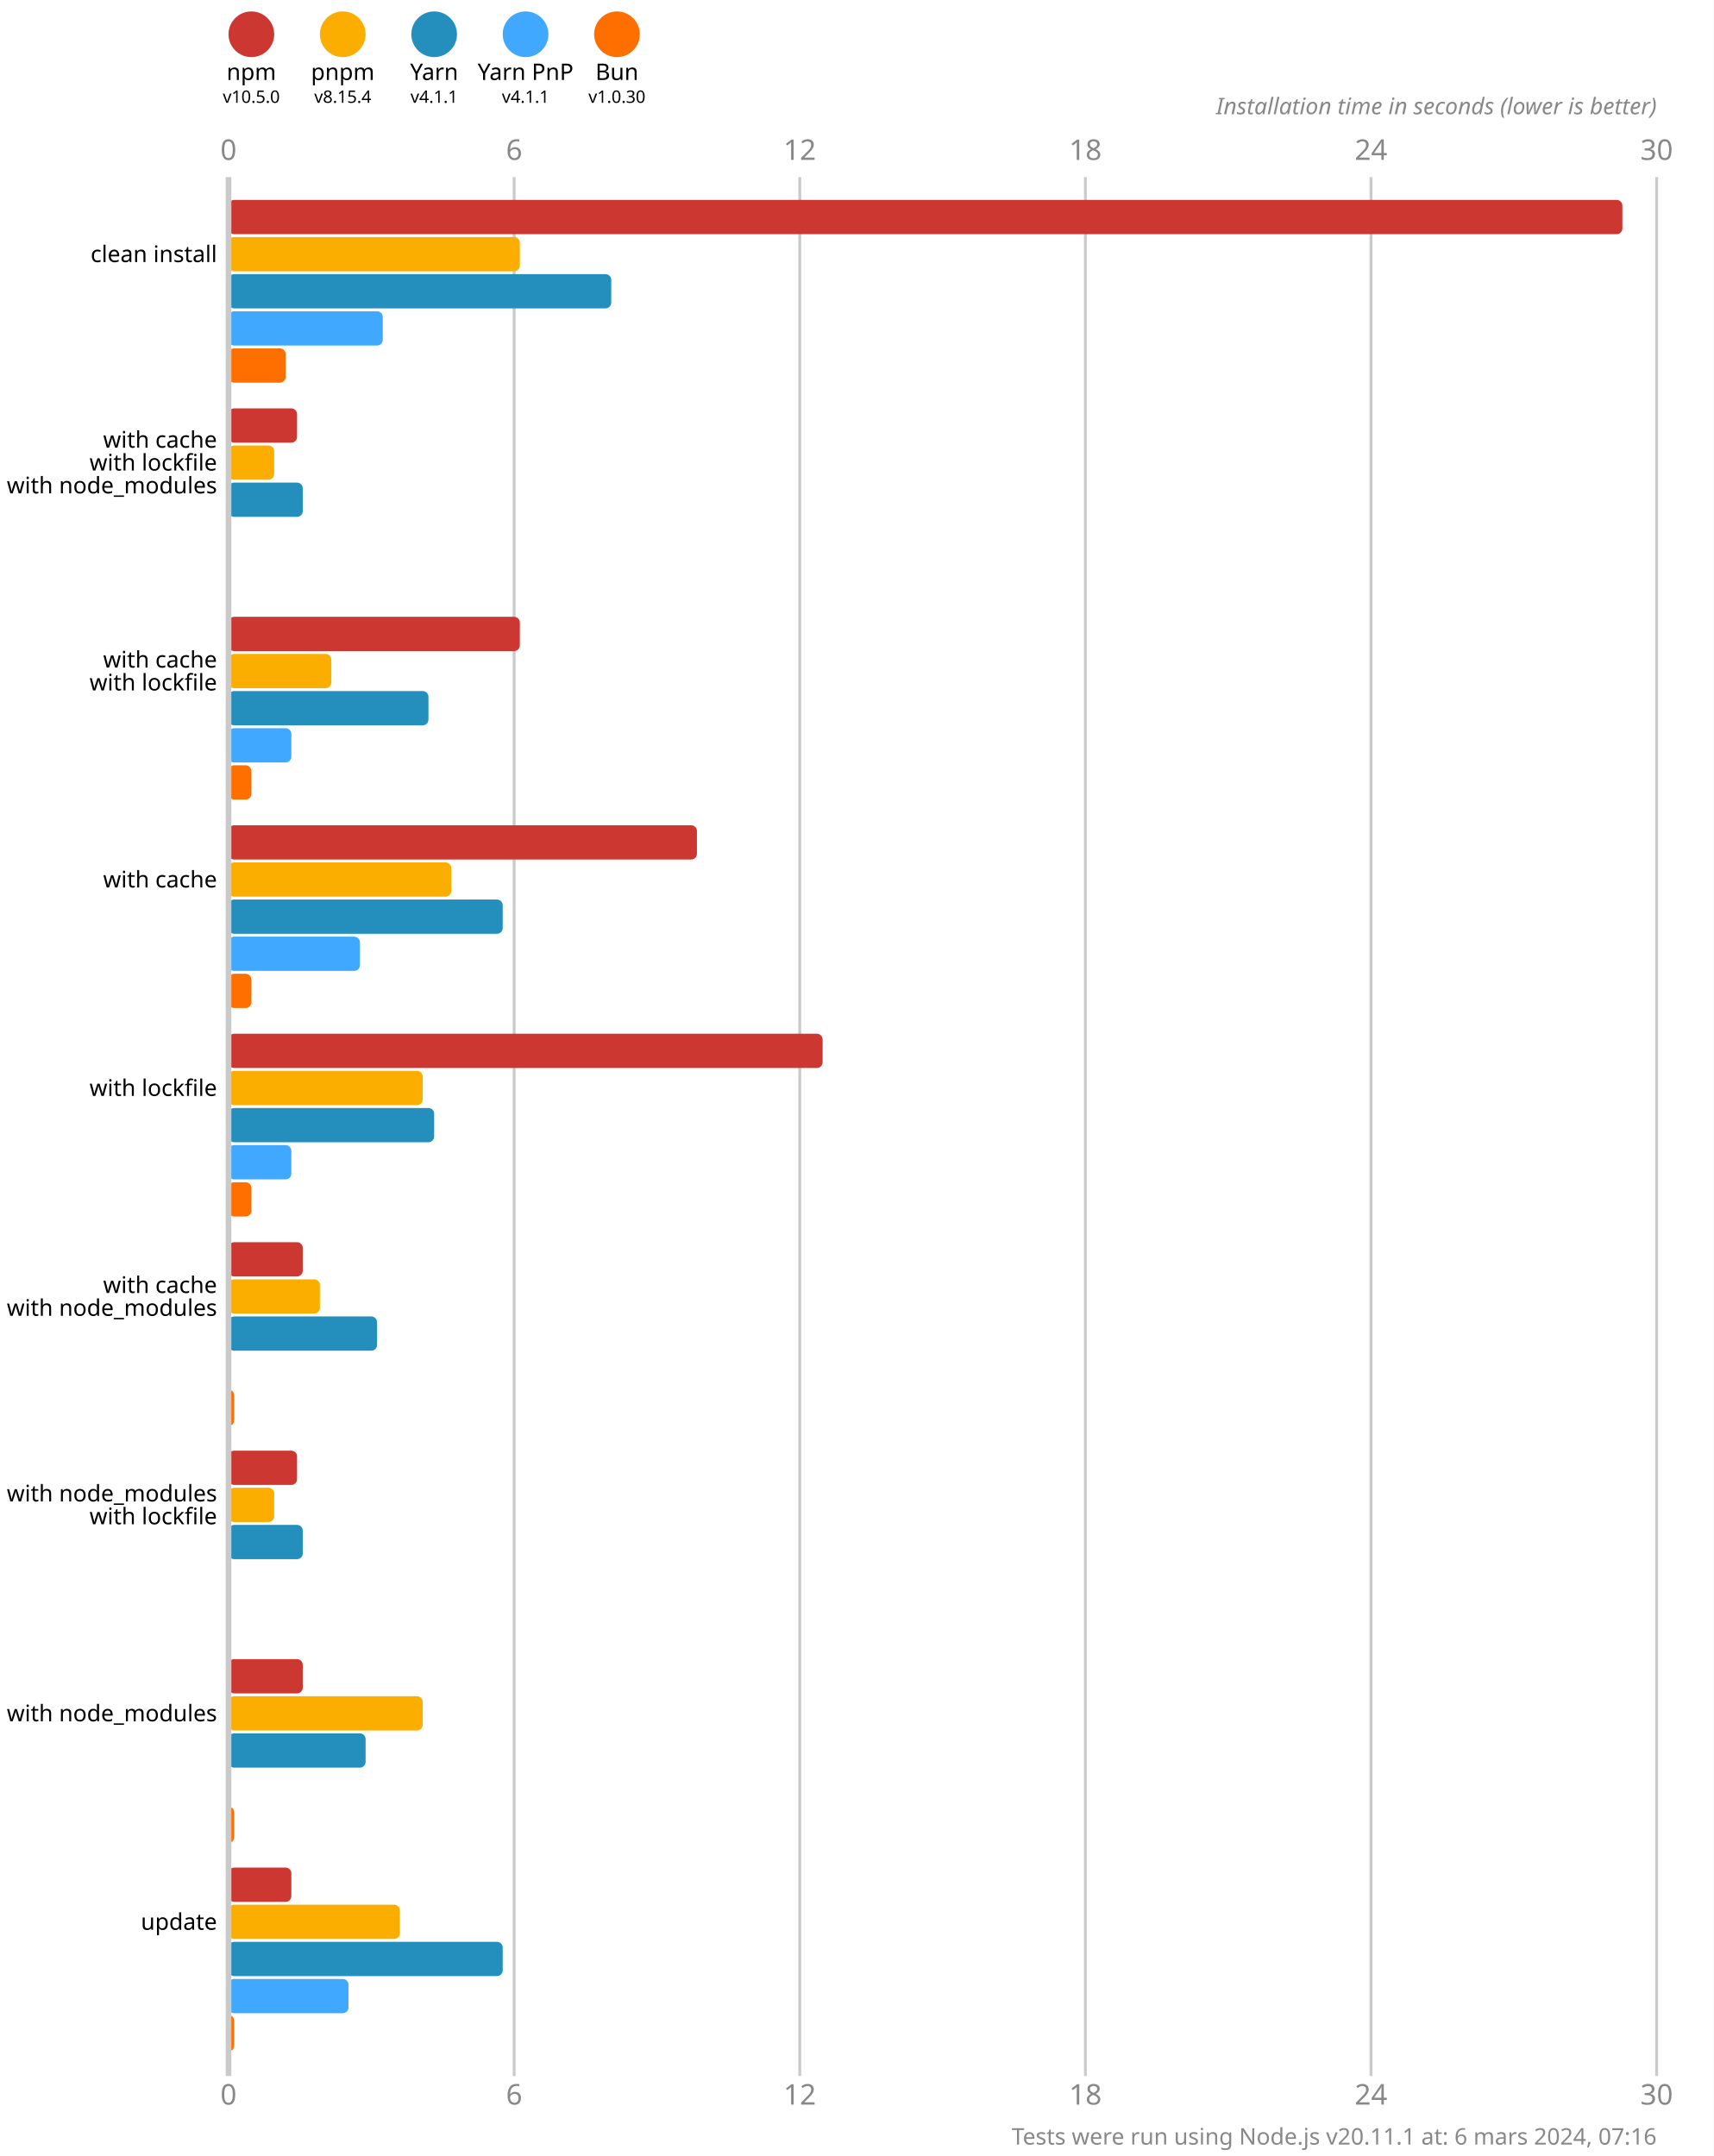
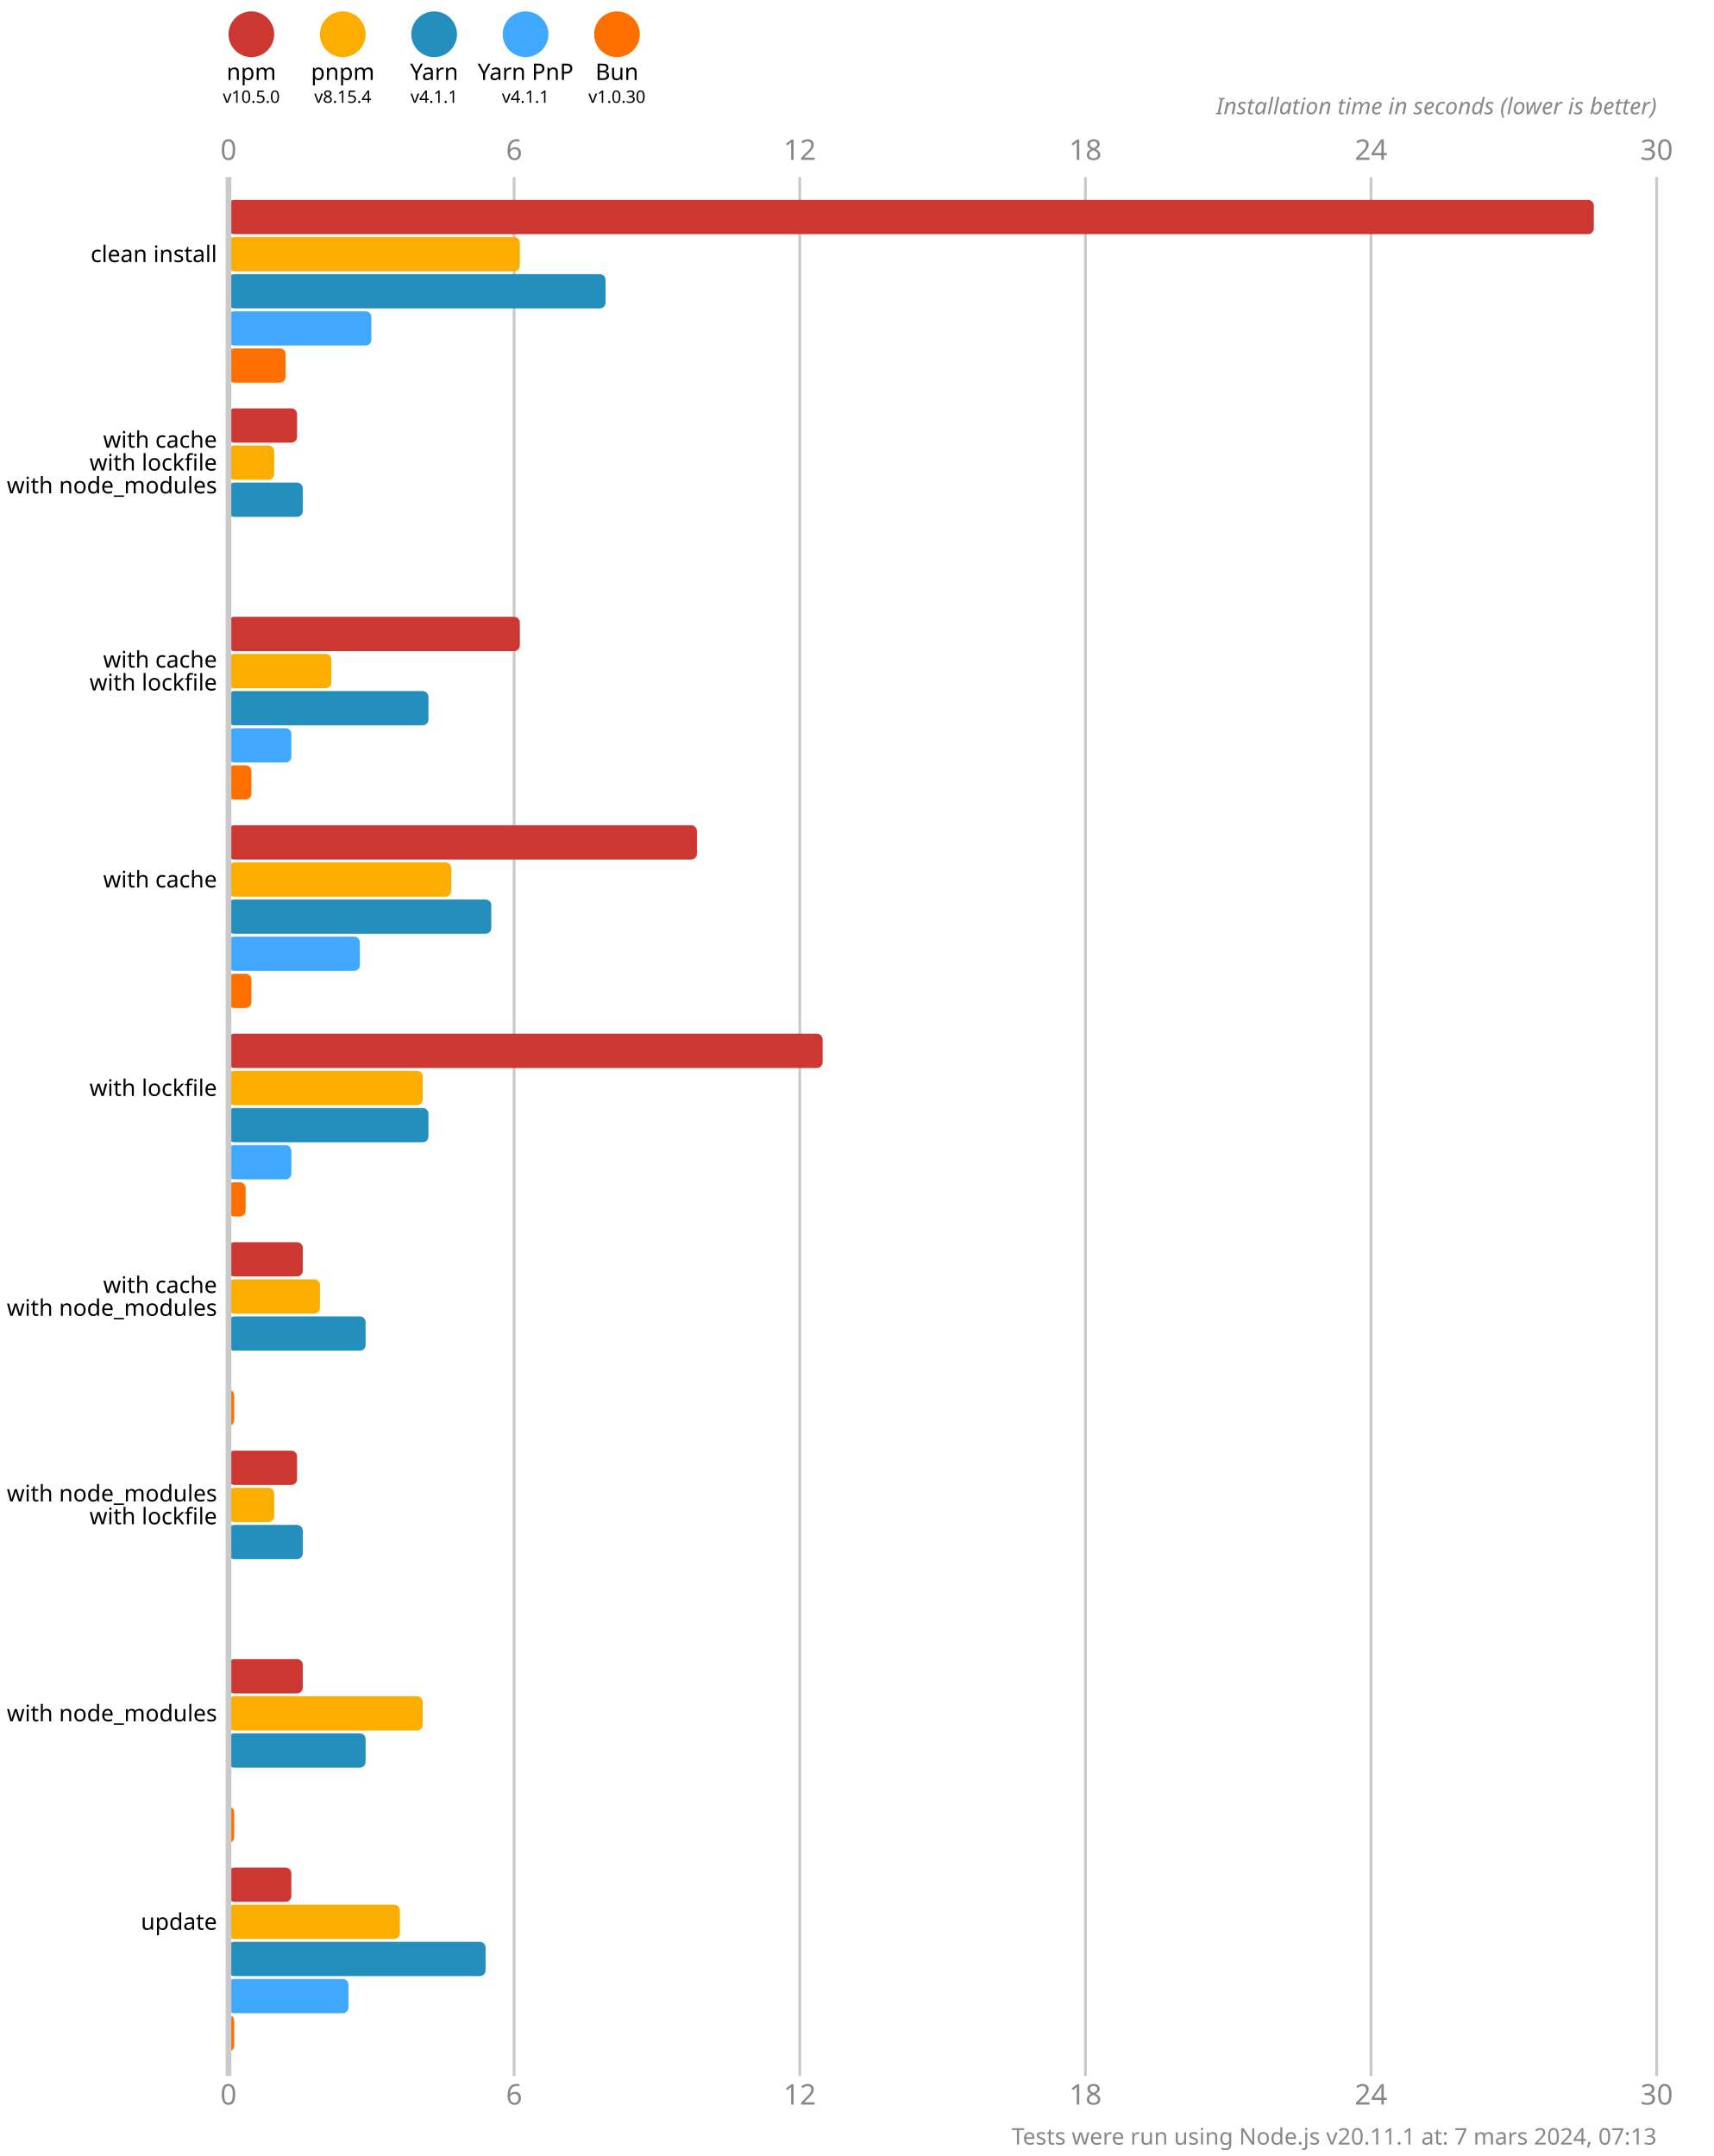
<svg xmlns="http://www.w3.org/2000/svg" version="1.1" viewBox="0 0 300 377.5">
  <style>
    .font { font-family: sans-serif; }
    .s3 { font-size: 3px; }
    .s4 { font-size: 4px; }
    .s5 { font-size: 5px; }
    .line { stroke: #cacaca; }
    .width { stroke-width: 0.5; }
    .text { fill: #888; }
  </style>
  <rect x="0" y="0" width="300" height="377.5" fill="#fff" />
  <circle cx="44" cy="6" r="4" fill="#cd3731" />
  <text x="44" y="14" class="font s4" text-anchor="middle">npm</text>
  <text x="44" y="18" class="font s3" text-anchor="middle">v10.5.0</text>
  <circle cx="60" cy="6" r="4" fill="#fbae00" />
  <text x="60" y="14" class="font s4" text-anchor="middle">pnpm</text>
  <text x="60" y="18" class="font s3" text-anchor="middle">v8.15.4</text>
  <circle cx="76" cy="6" r="4" fill="#248ebd" />
  <text x="76" y="14" class="font s4" text-anchor="middle">Yarn</text>
  <text x="76" y="18" class="font s3" text-anchor="middle">v4.1.1</text>
  <circle cx="92" cy="6" r="4" fill="#40a9ff" />
  <text x="92" y="14" class="font s4" text-anchor="middle">Yarn PnP</text>
  <text x="92" y="18" class="font s3" text-anchor="middle">v4.1.1</text>
  <circle cx="108" cy="6" r="4" fill="#ff6f00" />
  <text x="108" y="14" class="font s4" text-anchor="middle">Bun</text>
  <text x="108" y="18" class="font s3" text-anchor="middle">v1.0.30</text>
  <text x="40" y="28" class="font s5 text" text-anchor="middle">0</text>
  <text x="40" y="368.5" class="font s5 text" text-anchor="middle">0</text>
  <line x1="90" y1="31" x2="90" y2="363.5" class="line width" />
  <text x="90" y="28" class="font s5 text" text-anchor="middle">6</text>
  <text x="90" y="368.5" class="font s5 text" text-anchor="middle">6</text>
  <line x1="140" y1="31" x2="140" y2="363.5" class="line width" />
  <text x="140" y="28" class="font s5 text" text-anchor="middle">12</text>
  <text x="140" y="368.5" class="font s5 text" text-anchor="middle">12</text>
  <line x1="190" y1="31" x2="190" y2="363.5" class="line width" />
  <text x="190" y="28" class="font s5 text" text-anchor="middle">18</text>
  <text x="190" y="368.5" class="font s5 text" text-anchor="middle">18</text>
  <line x1="240" y1="31" x2="240" y2="363.5" class="line width" />
  <text x="240" y="28" class="font s5 text" text-anchor="middle">24</text>
  <text x="240" y="368.5" class="font s5 text" text-anchor="middle">24</text>
  <line x1="290" y1="31" x2="290" y2="363.5" class="line width" />
  <text x="290" y="28" class="font s5 text" text-anchor="middle">30</text>
  <text x="290" y="368.5" class="font s5 text" text-anchor="middle">30</text>
  <text x="290" y="20" class="font s4 text" font-style="italic" text-anchor="end">Installation time in seconds (lower is better)</text>
-   <rect x="40" y="35" width="244" height="6" fill="#cd3731" rx="1" ry="1" />
+   <rect x="40" y="35" width="239" height="6" fill="#cd3731" rx="1" ry="1" />
  <rect x="40" y="41.5" width="51" height="6" fill="#fbae00" rx="1" ry="1" />
-   <rect x="40" y="48" width="67" height="6" fill="#248ebd" rx="1" ry="1" />
-   <rect x="40" y="54.5" width="27" height="6" fill="#40a9ff" rx="1" ry="1" />
+   <rect x="40" y="48" width="66" height="6" fill="#248ebd" rx="1" ry="1" />
+   <rect x="40" y="54.5" width="25" height="6" fill="#40a9ff" rx="1" ry="1" />
  <rect x="40" y="61" width="10" height="6" fill="#ff6f00" rx="1" ry="1" />
  <rect x="40" y="71.5" width="12" height="6" fill="#cd3731" rx="1" ry="1" />
  <rect x="40" y="78" width="8" height="6" fill="#fbae00" rx="1" ry="1" />
  <rect x="40" y="84.5" width="13" height="6" fill="#248ebd" rx="1" ry="1" />
  <rect x="40" y="91" width="0" height="6" fill="#40a9ff" rx="1" ry="1" />
  <rect x="40" y="97.5" width="0" height="6" fill="#ff6f00" rx="1" ry="1" />
  <rect x="40" y="108" width="51" height="6" fill="#cd3731" rx="1" ry="1" />
  <rect x="40" y="114.5" width="18" height="6" fill="#fbae00" rx="1" ry="1" />
  <rect x="40" y="121" width="35" height="6" fill="#248ebd" rx="1" ry="1" />
  <rect x="40" y="127.5" width="11" height="6" fill="#40a9ff" rx="1" ry="1" />
  <rect x="40" y="134" width="4" height="6" fill="#ff6f00" rx="1" ry="1" />
  <rect x="40" y="144.5" width="82" height="6" fill="#cd3731" rx="1" ry="1" />
  <rect x="40" y="151" width="39" height="6" fill="#fbae00" rx="1" ry="1" />
-   <rect x="40" y="157.5" width="48" height="6" fill="#248ebd" rx="1" ry="1" />
+   <rect x="40" y="157.5" width="46" height="6" fill="#248ebd" rx="1" ry="1" />
  <rect x="40" y="164" width="23" height="6" fill="#40a9ff" rx="1" ry="1" />
  <rect x="40" y="170.5" width="4" height="6" fill="#ff6f00" rx="1" ry="1" />
  <rect x="40" y="181" width="104" height="6" fill="#cd3731" rx="1" ry="1" />
  <rect x="40" y="187.5" width="34" height="6" fill="#fbae00" rx="1" ry="1" />
-   <rect x="40" y="194" width="36" height="6" fill="#248ebd" rx="1" ry="1" />
+   <rect x="40" y="194" width="35" height="6" fill="#248ebd" rx="1" ry="1" />
  <rect x="40" y="200.5" width="11" height="6" fill="#40a9ff" rx="1" ry="1" />
-   <rect x="40" y="207" width="4" height="6" fill="#ff6f00" rx="1" ry="1" />
+   <rect x="40" y="207" width="3" height="6" fill="#ff6f00" rx="1" ry="1" />
  <rect x="40" y="217.5" width="13" height="6" fill="#cd3731" rx="1" ry="1" />
  <rect x="40" y="224" width="16" height="6" fill="#fbae00" rx="1" ry="1" />
-   <rect x="40" y="230.5" width="26" height="6" fill="#248ebd" rx="1" ry="1" />
+   <rect x="40" y="230.5" width="24" height="6" fill="#248ebd" rx="1" ry="1" />
  <rect x="40" y="237" width="0" height="6" fill="#40a9ff" rx="1" ry="1" />
  <rect x="40" y="243.5" width="1" height="6" fill="#ff6f00" rx="1" ry="1" />
  <rect x="40" y="254" width="12" height="6" fill="#cd3731" rx="1" ry="1" />
  <rect x="40" y="260.5" width="8" height="6" fill="#fbae00" rx="1" ry="1" />
  <rect x="40" y="267" width="13" height="6" fill="#248ebd" rx="1" ry="1" />
  <rect x="40" y="273.5" width="0" height="6" fill="#40a9ff" rx="1" ry="1" />
  <rect x="40" y="280" width="0" height="6" fill="#ff6f00" rx="1" ry="1" />
  <rect x="40" y="290.5" width="13" height="6" fill="#cd3731" rx="1" ry="1" />
  <rect x="40" y="297" width="34" height="6" fill="#fbae00" rx="1" ry="1" />
  <rect x="40" y="303.5" width="24" height="6" fill="#248ebd" rx="1" ry="1" />
  <rect x="40" y="310" width="0" height="6" fill="#40a9ff" rx="1" ry="1" />
  <rect x="40" y="316.5" width="1" height="6" fill="#ff6f00" rx="1" ry="1" />
  <rect x="40" y="327" width="11" height="6" fill="#cd3731" rx="1" ry="1" />
  <rect x="40" y="333.5" width="30" height="6" fill="#fbae00" rx="1" ry="1" />
-   <rect x="40" y="340" width="48" height="6" fill="#248ebd" rx="1" ry="1" />
+   <rect x="40" y="340" width="45" height="6" fill="#248ebd" rx="1" ry="1" />
  <rect x="40" y="346.5" width="21" height="6" fill="#40a9ff" rx="1" ry="1" />
  <rect x="40" y="353" width="1" height="6" fill="#ff6f00" rx="1" ry="1" />
  <line x1="40" y1="31" x2="40" y2="363.5" class="line" />
  <text x="38" y="44.5" class="font s4" dominant-baseline="middle" text-anchor="end">clean install</text>
  <text x="38" y="77" class="font s4" dominant-baseline="middle" text-anchor="end">with cache</text>
  <text x="38" y="81" class="font s4" dominant-baseline="middle" text-anchor="end">with lockfile</text>
  <text x="38" y="85" class="font s4" dominant-baseline="middle" text-anchor="end">with node_modules</text>
  <text x="38" y="115.5" class="font s4" dominant-baseline="middle" text-anchor="end">with cache</text>
  <text x="38" y="119.5" class="font s4" dominant-baseline="middle" text-anchor="end">with lockfile</text>
  <text x="38" y="154" class="font s4" dominant-baseline="middle" text-anchor="end">with cache</text>
  <text x="38" y="190.5" class="font s4" dominant-baseline="middle" text-anchor="end">with lockfile</text>
  <text x="38" y="225" class="font s4" dominant-baseline="middle" text-anchor="end">with cache</text>
  <text x="38" y="229" class="font s4" dominant-baseline="middle" text-anchor="end">with node_modules</text>
  <text x="38" y="261.5" class="font s4" dominant-baseline="middle" text-anchor="end">with node_modules</text>
  <text x="38" y="265.5" class="font s4" dominant-baseline="middle" text-anchor="end">with lockfile</text>
  <text x="38" y="300" class="font s4" dominant-baseline="middle" text-anchor="end">with node_modules</text>
  <text x="38" y="336.5" class="font s4" dominant-baseline="middle" text-anchor="end">update</text>
-   <text x="290" y="375.5" class="font s4 text" text-anchor="end">Tests were run using Node.js v20.11.1 at: 6 mars 2024, 07:16</text>
+   <text x="290" y="375.5" class="font s4 text" text-anchor="end">Tests were run using Node.js v20.11.1 at: 7 mars 2024, 07:13</text>
</svg>
